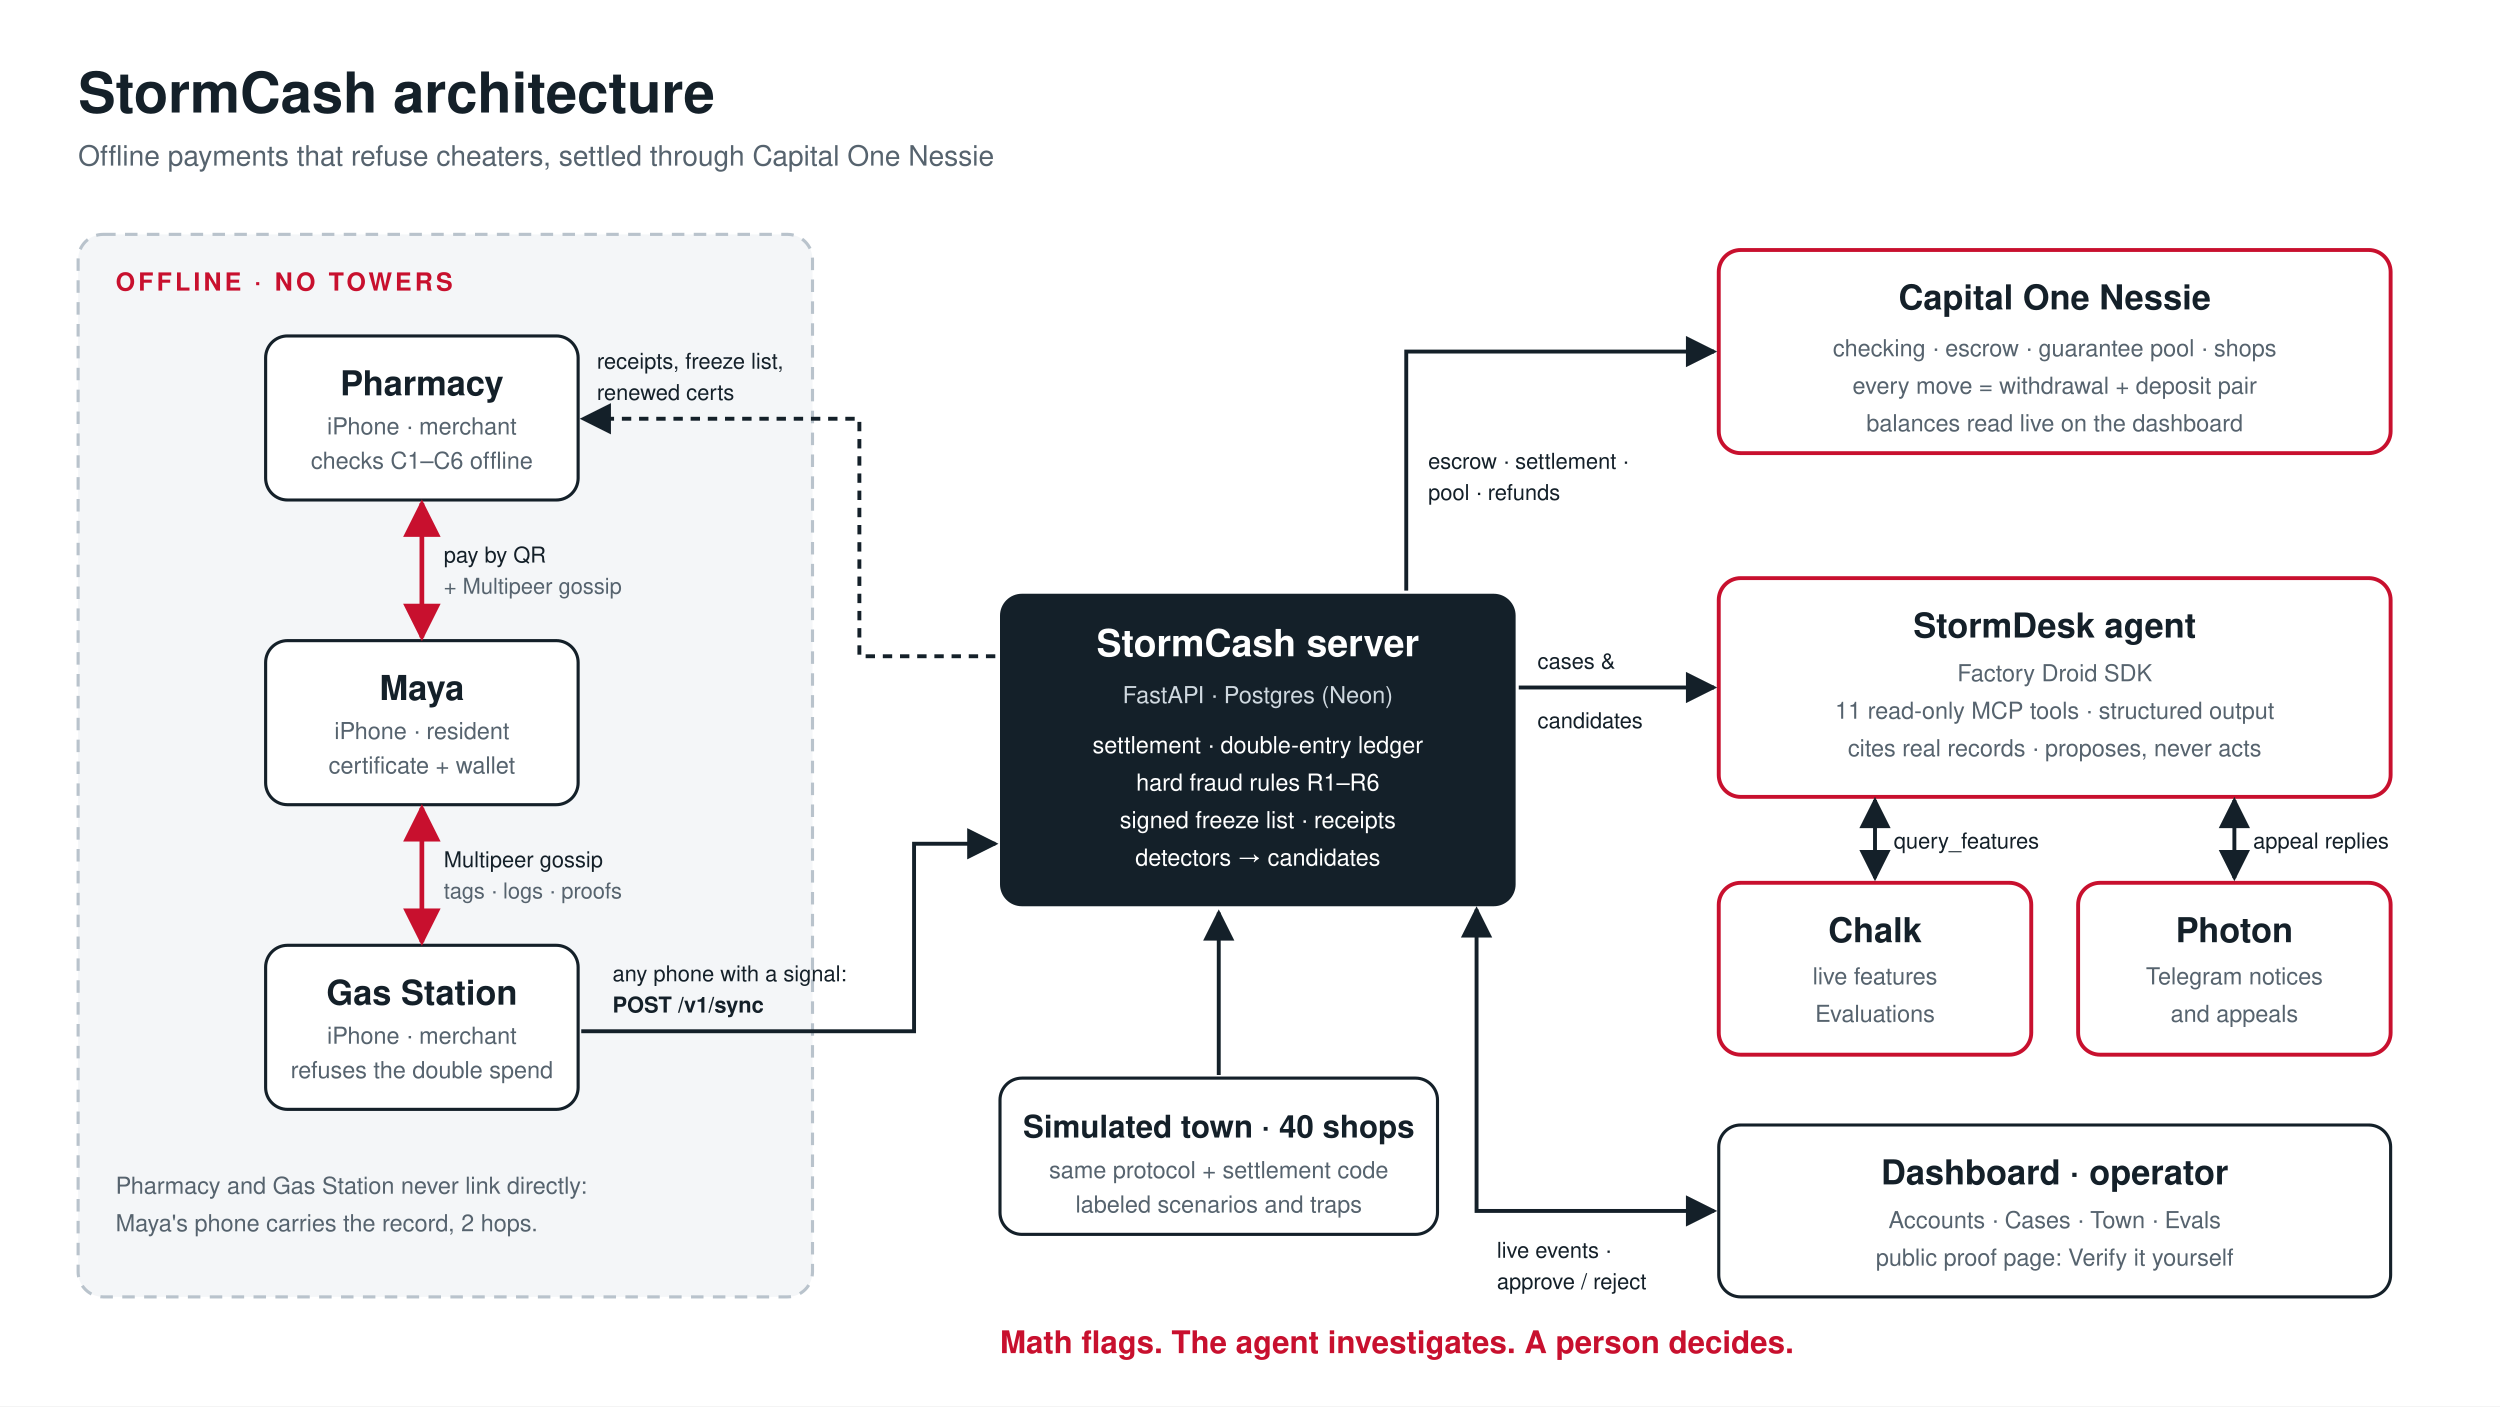
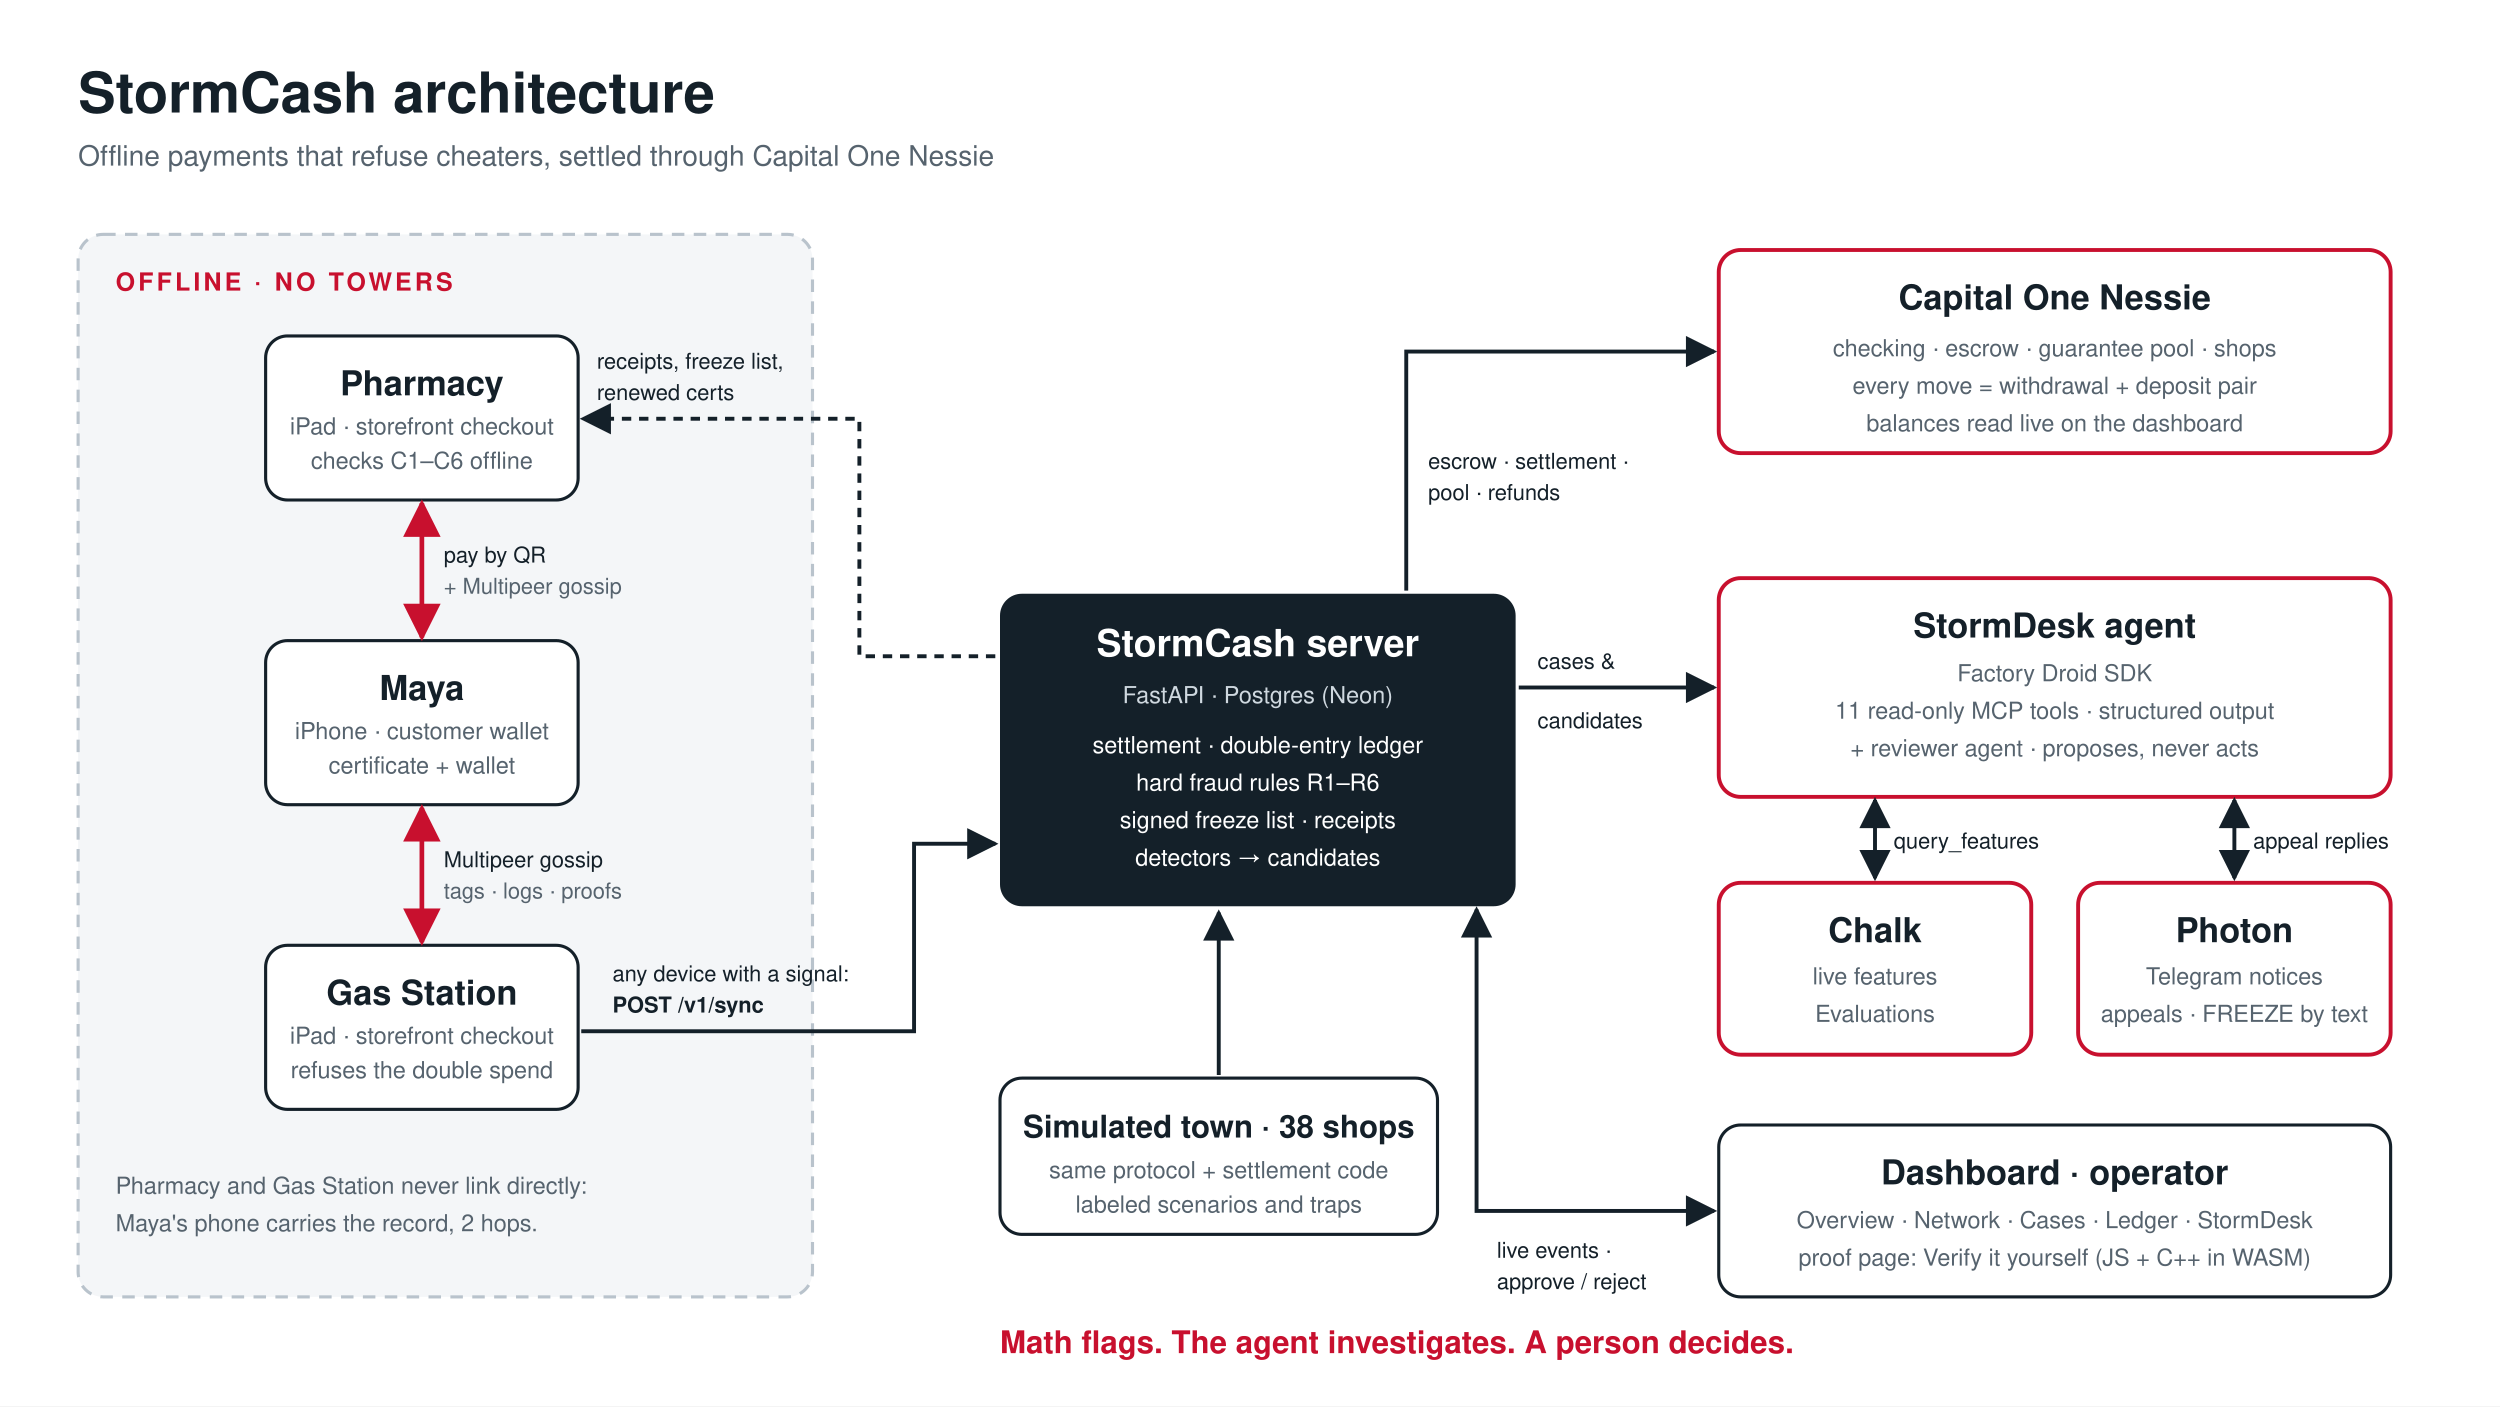
<svg xmlns="http://www.w3.org/2000/svg" viewBox="0 0 1600 900" width="1600" height="900" font-family="Helvetica, Arial, sans-serif">
  <defs>
    <marker id="arrow" viewBox="0 0 10 10" refX="9" refY="5" markerWidth="8" markerHeight="8" orient="auto-start-reverse">
      <path d="M0,0 L10,5 L0,10 z" fill="#142029" />
    </marker>
    <marker id="arrowRed" viewBox="0 0 10 10" refX="9" refY="5" markerWidth="8" markerHeight="8" orient="auto-start-reverse">
      <path d="M0,0 L10,5 L0,10 z" fill="#c8102e" />
    </marker>
  </defs>
  <rect x="0" y="0" width="1600" height="900" fill="#ffffff" />
  <text x="50" y="72" font-size="36" font-weight="700" fill="#142029">StormCash architecture</text>
  <text x="50" y="106" font-size="18" fill="#56636e">Offline payments that refuse cheaters, settled through Capital One Nessie</text>
  <rect x="50" y="150" width="470" height="680" rx="16" fill="#f4f6f8" stroke="#b9c3cc" stroke-width="2" stroke-dasharray="8 6" />
  <text x="74" y="186" font-size="16" font-weight="700" fill="#c8102e" letter-spacing="2">OFFLINE · NO TOWERS</text>
  <rect x="170" y="215" width="200" height="105" rx="14" fill="#ffffff" stroke="#142029" stroke-width="2" />
  <text x="270" y="253" font-size="22" font-weight="700" fill="#142029" text-anchor="middle">Pharmacy</text>
-   <text x="270" y="278" font-size="15" fill="#56636e" text-anchor="middle">iPhone · merchant</text>
+   <text x="270" y="278" font-size="15" fill="#56636e" text-anchor="middle">iPad · storefront checkout</text>
  <text x="270" y="300" font-size="15" fill="#56636e" text-anchor="middle">checks C1–C6 offline</text>
  <rect x="170" y="410" width="200" height="105" rx="14" fill="#ffffff" stroke="#142029" stroke-width="2" />
  <text x="270" y="448" font-size="22" font-weight="700" fill="#142029" text-anchor="middle">Maya</text>
-   <text x="270" y="473" font-size="15" fill="#56636e" text-anchor="middle">iPhone · resident</text>
+   <text x="270" y="473" font-size="15" fill="#56636e" text-anchor="middle">iPhone · customer wallet</text>
  <text x="270" y="495" font-size="15" fill="#56636e" text-anchor="middle">certificate + wallet</text>
  <rect x="170" y="605" width="200" height="105" rx="14" fill="#ffffff" stroke="#142029" stroke-width="2" />
  <text x="270" y="643" font-size="22" font-weight="700" fill="#142029" text-anchor="middle">Gas Station</text>
-   <text x="270" y="668" font-size="15" fill="#56636e" text-anchor="middle">iPhone · merchant</text>
+   <text x="270" y="668" font-size="15" fill="#56636e" text-anchor="middle">iPad · storefront checkout</text>
  <text x="270" y="690" font-size="15" fill="#56636e" text-anchor="middle">refuses the double spend</text>
  <line x1="270" y1="322" x2="270" y2="408" stroke="#c8102e" stroke-width="3" marker-start="url(#arrowRed)" marker-end="url(#arrowRed)" />
  <text x="284" y="360" font-size="14" fill="#142029">pay by QR</text>
  <text x="284" y="380" font-size="14" fill="#56636e">+ Multipeer gossip</text>
  <line x1="270" y1="517" x2="270" y2="603" stroke="#c8102e" stroke-width="3" marker-start="url(#arrowRed)" marker-end="url(#arrowRed)" />
  <text x="284" y="555" font-size="14" fill="#142029">Multipeer gossip</text>
  <text x="284" y="575" font-size="14" fill="#56636e">tags · logs · proofs</text>
  <text x="74" y="764" font-size="15" fill="#56636e">Pharmacy and Gas Station never link directly:</text>
  <text x="74" y="788" font-size="15" fill="#56636e">Maya's phone carries the record, 2 hops.</text>
  <rect x="640" y="380" width="330" height="200" rx="14" fill="#142029" />
  <text x="805" y="420" font-size="24" font-weight="700" fill="#ffffff" text-anchor="middle">StormCash server</text>
  <text x="805" y="450" font-size="15" fill="#cfd8df" text-anchor="middle">FastAPI · Postgres (Neon)</text>
  <text x="805" y="482" font-size="15" fill="#ffffff" text-anchor="middle">settlement · double-entry ledger</text>
  <text x="805" y="506" font-size="15" fill="#ffffff" text-anchor="middle">hard fraud rules R1–R6</text>
  <text x="805" y="530" font-size="15" fill="#ffffff" text-anchor="middle">signed freeze list · receipts</text>
  <text x="805" y="554" font-size="15" fill="#ffffff" text-anchor="middle">detectors → candidates</text>
  <path d="M372,660 H585 V540 H637" fill="none" stroke="#142029" stroke-width="2.5" marker-end="url(#arrow)" />
-   <text x="392" y="628" font-size="14" fill="#142029">any phone with a signal:</text>
+   <text x="392" y="628" font-size="14" fill="#142029">any device with a signal:</text>
  <text x="392" y="648" font-size="14" font-weight="700" fill="#142029">POST /v1/sync</text>
  <path d="M637,420 H550 V268 H373" fill="none" stroke="#142029" stroke-width="2.5" stroke-dasharray="6 5" marker-end="url(#arrow)" />
  <text x="382" y="236" font-size="14" fill="#142029">receipts, freeze list,</text>
  <text x="382" y="256" font-size="14" fill="#142029">renewed certs</text>
  <rect x="640" y="690" width="280" height="100" rx="14" fill="#ffffff" stroke="#142029" stroke-width="2" />
-   <text x="780" y="728" font-size="20" font-weight="700" fill="#142029" text-anchor="middle">Simulated town · 40 shops</text>
+   <text x="780" y="728" font-size="20" font-weight="700" fill="#142029" text-anchor="middle">Simulated town · 38 shops</text>
  <text x="780" y="754" font-size="15" fill="#56636e" text-anchor="middle">same protocol + settlement code</text>
  <text x="780" y="776" font-size="15" fill="#56636e" text-anchor="middle">labeled scenarios and traps</text>
  <line x1="780" y1="688" x2="780" y2="584" stroke="#142029" stroke-width="2.5" marker-end="url(#arrow)" />
  <rect x="1100" y="160" width="430" height="130" rx="14" fill="#ffffff" stroke="#c8102e" stroke-width="2.5" />
  <text x="1315" y="198" font-size="22" font-weight="700" fill="#142029" text-anchor="middle">Capital One Nessie</text>
  <text x="1315" y="228" font-size="15" fill="#56636e" text-anchor="middle">checking · escrow · guarantee pool · shops</text>
  <text x="1315" y="252" font-size="15" fill="#56636e" text-anchor="middle">every move = withdrawal + deposit pair</text>
  <text x="1315" y="276" font-size="15" fill="#56636e" text-anchor="middle">balances read live on the dashboard</text>
  <path d="M900,378 V225 H1097" fill="none" stroke="#142029" stroke-width="2.5" marker-end="url(#arrow)" />
  <text x="914" y="300" font-size="14" fill="#142029">escrow · settlement ·</text>
  <text x="914" y="320" font-size="14" fill="#142029">pool · refunds</text>
  <rect x="1100" y="370" width="430" height="140" rx="14" fill="#ffffff" stroke="#c8102e" stroke-width="2.5" />
  <text x="1315" y="408" font-size="22" font-weight="700" fill="#142029" text-anchor="middle">StormDesk agent</text>
  <text x="1315" y="436" font-size="15" fill="#56636e" text-anchor="middle">Factory Droid SDK</text>
  <text x="1315" y="460" font-size="15" fill="#56636e" text-anchor="middle">11 read-only MCP tools · structured output</text>
-   <text x="1315" y="484" font-size="15" fill="#56636e" text-anchor="middle">cites real records · proposes, never acts</text>
+   <text x="1315" y="484" font-size="15" fill="#56636e" text-anchor="middle">+ reviewer agent · proposes, never acts</text>
  <line x1="972" y1="440" x2="1097" y2="440" stroke="#142029" stroke-width="2.5" marker-end="url(#arrow)" />
  <text x="984" y="428" font-size="14" fill="#142029">cases &amp;</text>
  <text x="984" y="466" font-size="14" fill="#142029">candidates</text>
  <rect x="1100" y="565" width="200" height="110" rx="14" fill="#ffffff" stroke="#c8102e" stroke-width="2.5" />
  <text x="1200" y="603" font-size="22" font-weight="700" fill="#142029" text-anchor="middle">Chalk</text>
  <text x="1200" y="630" font-size="15" fill="#56636e" text-anchor="middle">live features</text>
  <text x="1200" y="654" font-size="15" fill="#56636e" text-anchor="middle">Evaluations</text>
  <line x1="1200" y1="512" x2="1200" y2="562" stroke="#142029" stroke-width="2.5" marker-start="url(#arrow)" marker-end="url(#arrow)" />
  <text x="1212" y="543" font-size="14" fill="#142029">query_features</text>
  <rect x="1330" y="565" width="200" height="110" rx="14" fill="#ffffff" stroke="#c8102e" stroke-width="2.5" />
  <text x="1430" y="603" font-size="22" font-weight="700" fill="#142029" text-anchor="middle">Photon</text>
  <text x="1430" y="630" font-size="15" fill="#56636e" text-anchor="middle">Telegram notices</text>
-   <text x="1430" y="654" font-size="15" fill="#56636e" text-anchor="middle">and appeals</text>
+   <text x="1430" y="654" font-size="15" fill="#56636e" text-anchor="middle">appeals · FREEZE by text</text>
  <line x1="1430" y1="512" x2="1430" y2="562" stroke="#142029" stroke-width="2.5" marker-start="url(#arrow)" marker-end="url(#arrow)" />
  <text x="1442" y="543" font-size="14" fill="#142029">appeal replies</text>
  <rect x="1100" y="720" width="430" height="110" rx="14" fill="#ffffff" stroke="#142029" stroke-width="2" />
  <text x="1315" y="758" font-size="22" font-weight="700" fill="#142029" text-anchor="middle">Dashboard · operator</text>
-   <text x="1315" y="786" font-size="15" fill="#56636e" text-anchor="middle">Accounts · Cases · Town · Evals</text>
-   <text x="1315" y="810" font-size="15" fill="#56636e" text-anchor="middle">public proof page: Verify it yourself</text>
+   <text x="1315" y="786" font-size="15" fill="#56636e" text-anchor="middle">Overview · Network · Cases · Ledger · StormDesk</text>
+   <text x="1315" y="810" font-size="15" fill="#56636e" text-anchor="middle">proof page: Verify it yourself (JS + C++ in WASM)</text>
  <path d="M945,582 V775 H1097" fill="none" stroke="#142029" stroke-width="2.5" marker-start="url(#arrow)" marker-end="url(#arrow)" />
  <text x="958" y="805" font-size="14" fill="#142029">live events ·</text>
  <text x="958" y="825" font-size="14" fill="#142029">approve / reject</text>
  <text x="640" y="866" font-size="20" font-weight="700" fill="#c8102e">Math flags. The agent investigates. A person decides.</text>
</svg>
